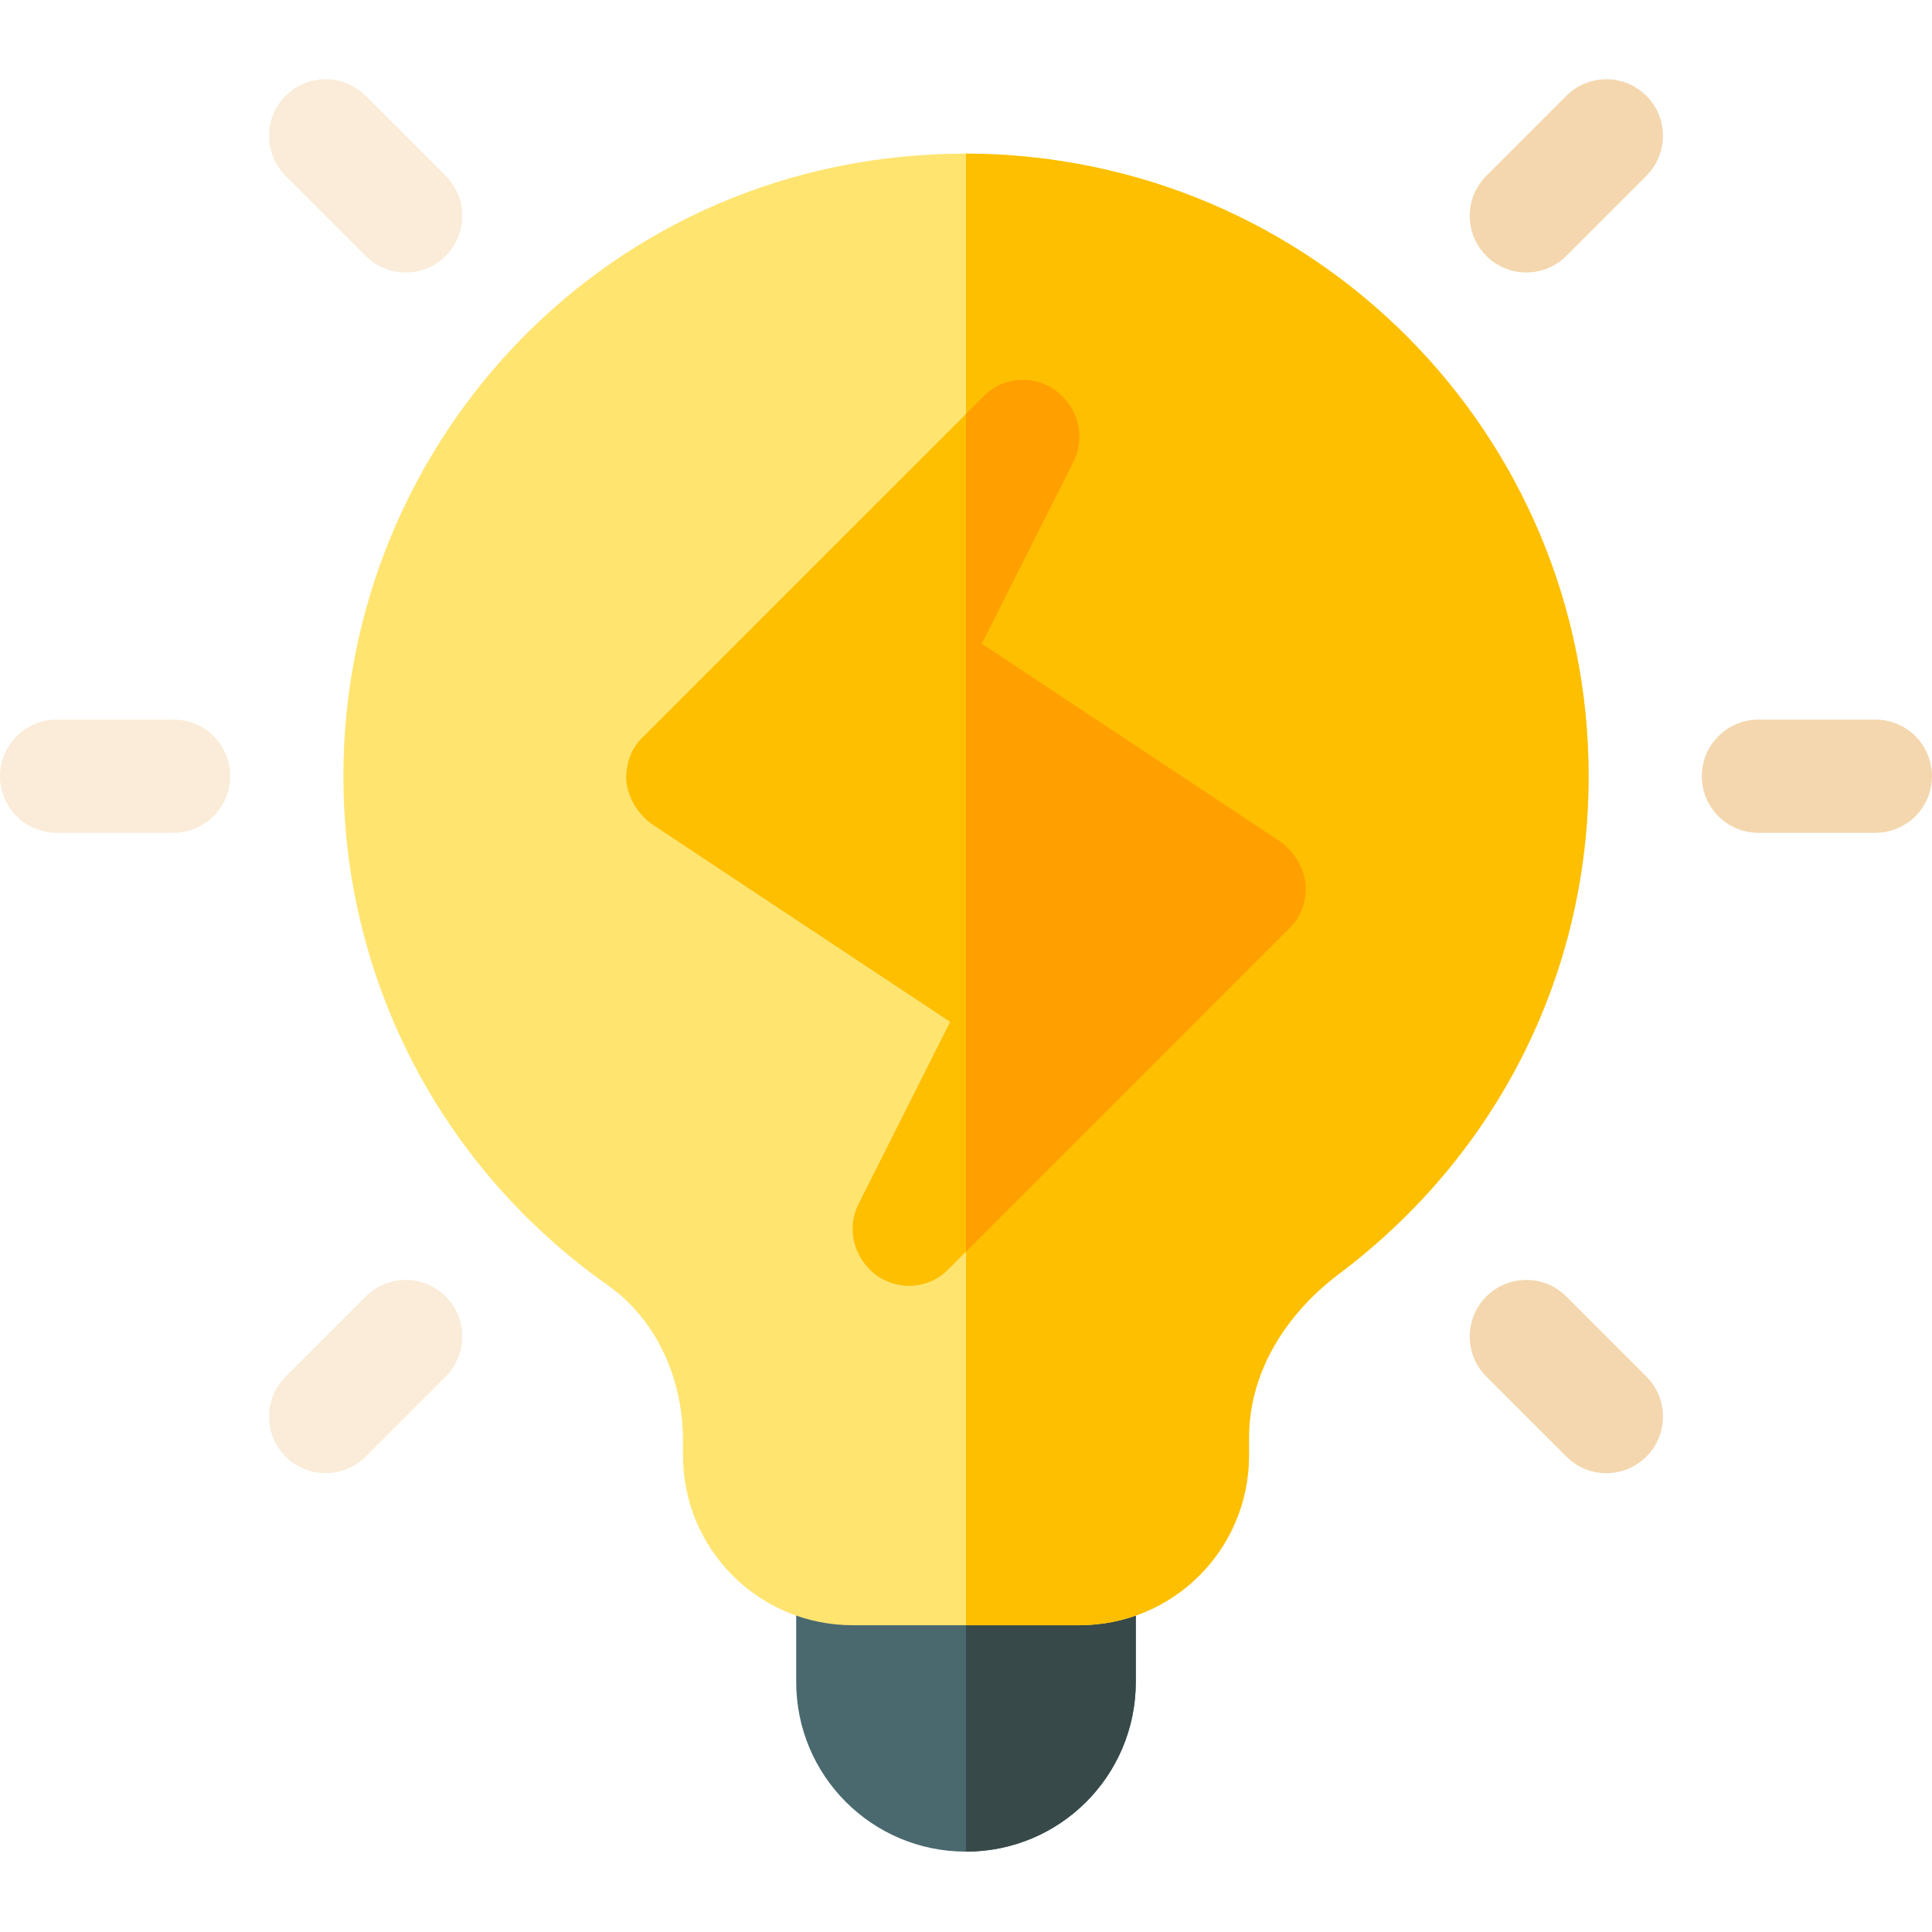
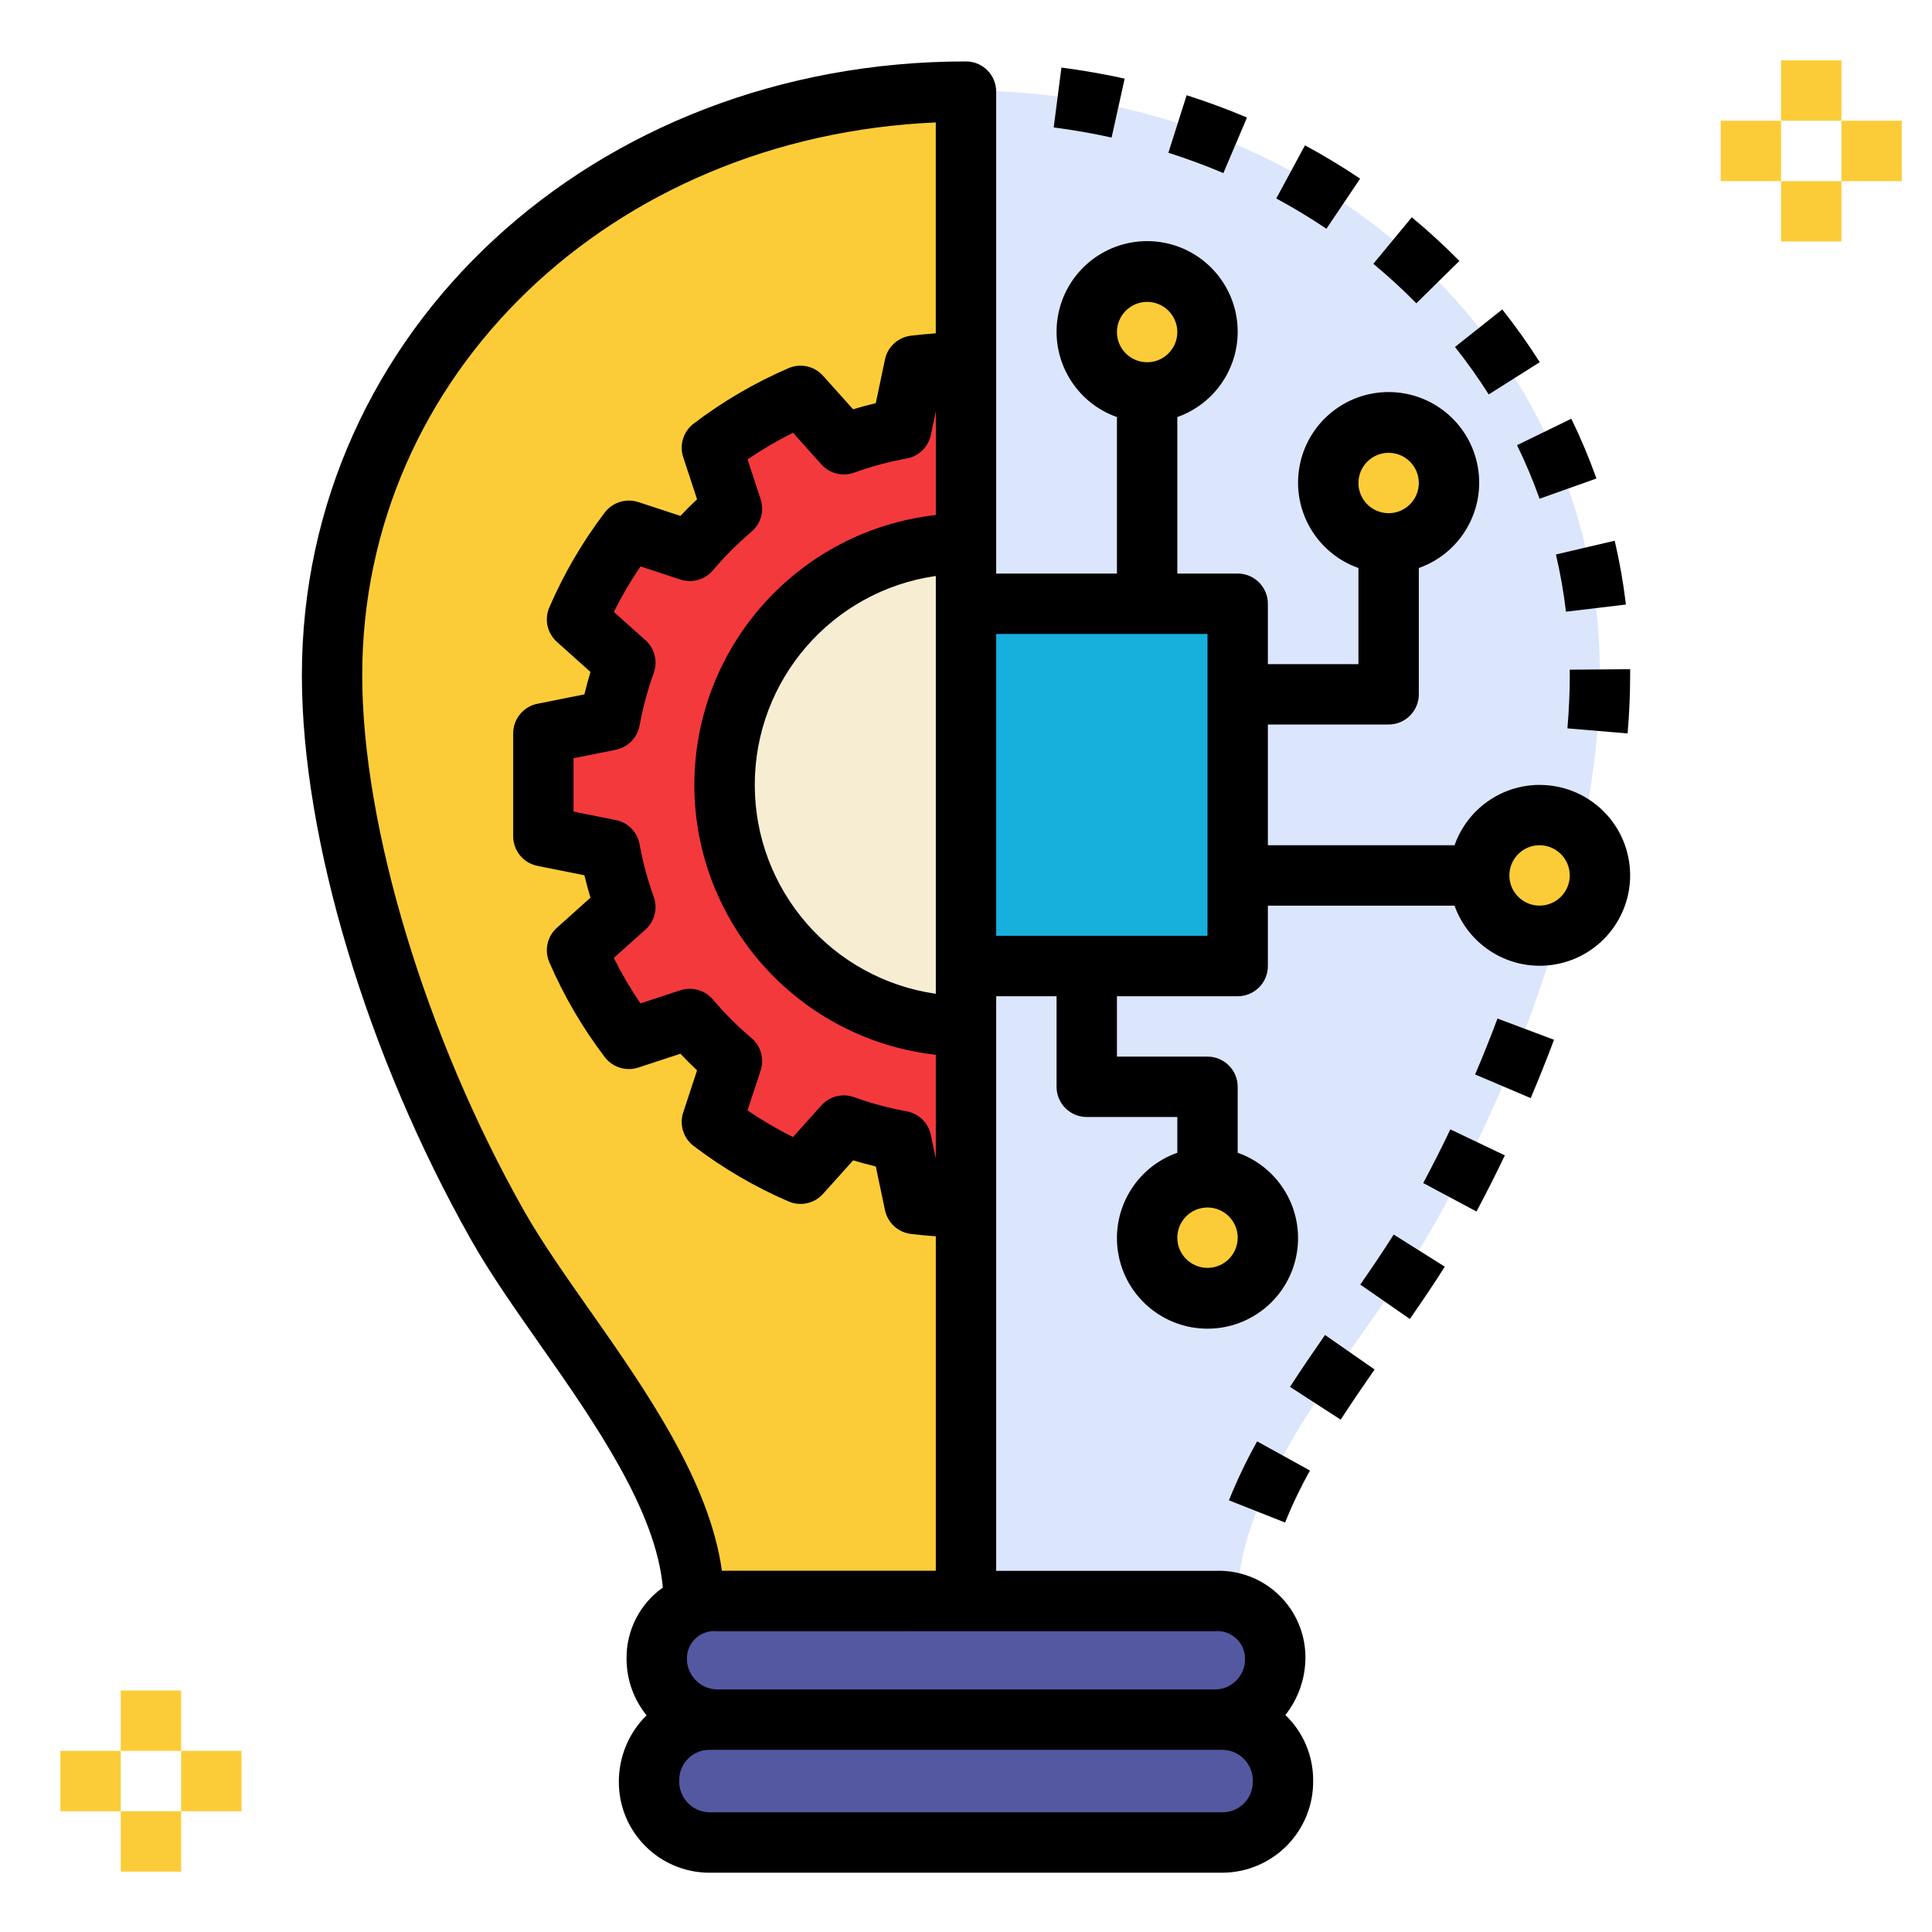
- <svg xmlns="http://www.w3.org/2000/svg" height="512pt" viewBox="0 -21 512 512" width="512pt">
-   <path d="m301 394.703v30c0 24.898-20.098 45-45 45s-45-20.102-45-45v-30c0-8.402 6.598-15 15-15h60c8.402 0 15 6.598 15 15zm0 0" fill="#4a696f" />
-   <path d="m301 394.703v30c0 24.898-20.098 45-45 45v-90h30c8.402 0 15 6.598 15 15zm0 0" fill="#384949" />
-   <path d="m256 19.703c-94.199 0-165 75.898-165 165 0 53.398 25.5 103.5 70.199 135 12.301 8.699 19.801 24 19.801 41.098v3.902c0 24.898 20.098 45 45 45h60c24.902 0 45-20.102 45-45v-4.801c0-16.199 8.699-31.801 23.699-43.199 42-31.5 66.301-79.5 66.301-132 0-90.602-72.898-164.699-165-165zm0 0" fill="#ffe470" />
-   <path d="m421 184.703c0 52.5-24.301 100.5-66.301 132-15 11.398-23.699 27-23.699 43.199v4.801c0 24.898-20.098 45-45 45h-30v-390c92.102.301 165 74.398 165 165zm0 0" fill="#fdbf00" />
-   <path d="m497 199.703h-31c-8.289 0-15-6.711-15-15 0-8.293 6.711-15 15-15h31c8.289 0 15 6.707 15 15 0 8.289-6.711 15-15 15zm0 0" fill="#f4d7af" />
-   <path d="m46 199.703h-31c-8.289 0-15-6.711-15-15 0-8.293 6.711-15 15-15h31c8.289 0 15 6.707 15 15 0 8.289-6.711 15-15 15zm0 0" fill="#faecd8" />
-   <path d="m393.887 46.816c-5.859-5.859-5.859-15.352 0-21.211l21.211-21.211c5.859-5.859 15.352-5.859 21.211 0s5.859 15.352 0 21.211l-21.211 21.211c-5.859 5.859-15.352 5.859-21.211 0zm0 0" fill="#f4d7af" />
-   <path d="m75.691 365.012c-5.859-5.859-5.859-15.352 0-21.211l21.211-21.211c5.859-5.859 15.352-5.859 21.211 0 5.859 5.855 5.859 15.352 0 21.211l-21.211 21.211c-5.859 5.859-15.352 5.859-21.211 0zm0 0" fill="#faecd8" />
-   <path d="m96.902 46.816-21.211-21.211c-5.859-5.859-5.859-15.352 0-21.211 5.859-5.859 15.352-5.859 21.211 0l21.211 21.211c5.859 5.859 5.859 15.352 0 21.211s-15.352 5.859-21.211 0zm0 0" fill="#faecd8" />
-   <path d="m415.098 365.012-21.211-21.211c-5.859-5.859-5.859-15.355 0-21.211 5.859-5.859 15.352-5.859 21.211 0l21.211 21.211c5.859 5.859 5.859 15.352 0 21.211s-15.352 5.859-21.211 0zm0 0" fill="#f4d7af" />
-   <path d="m339.402 202.102-79.203-52.5 24.301-48.301c3.301-6.598 1.199-14.398-4.801-18.898-6-4.199-14.098-3.602-19.199 1.801l-90 90c-3.301 3-4.801 7.5-4.5 12 .602 4.5 3 8.398 6.598 11.098l79.203 52.5-24.301 48.301c-3.301 6.602-1.199 14.402 4.801 18.902 6 4.199 14.098 3.598 19.199-1.801l90-90c3.301-3 4.801-7.5 4.5-12-.602-4.5-3-8.402-6.598-11.102zm0 0" fill="#fdbf00" />
-   <path d="m346 213.203c.301 4.5-1.199 9-4.5 12l-85.5 85.5v-222l4.5-4.5c5.102-5.402 13.199-6 19.199-1.801 6 4.5 8.102 12.301 4.801 18.898l-24.301 48.301 79.203 52.5c3.598 2.699 5.996 6.602 6.598 11.102zm0 0" fill="#ff9f00" />
+ <svg xmlns="http://www.w3.org/2000/svg" viewBox="0 0 64 64" width="512" height="512">
+   <path d="m53 22.333c0 5.149-2.077 12.194-5.482 18.22-2.05 3.628-6.518 8.287-6.518 12.446h-9v-50c11.598 0 21 8.375 21 19.333z" fill="#dbe6fd" />
+   <path d="m32 20h9v12h-9z" fill="#17afdc" />
+   <path d="m11 22.333c0 5.149 2.077 12.194 5.482 18.22 2.05 3.628 6.518 8.287 6.518 12.446h9v-50c-11.598 0-21 8.375-21 19.333z" fill="#fccc38" />
+   <path d="m40.244 57h-16.488a2 2 0 0 1 -2-2v-.07a1.885 1.885 0 0 1 2-1.86h16.488a1.885 1.885 0 0 1 2 1.86v.07a2 2 0 0 1 -2 2z" fill="#5358a1" />
+   <rect fill="#5358a1" height="4.07" rx="2" width="21" x="21.5" y="57" />
+   <path d="m30.295 12.114-.439 2.088a11.885 11.885 0 0 0 -1.903.513l-1.433-1.6a13.965 13.965 0 0 0 -2.936 1.716l.663 2.018a12.064 12.064 0 0 0 -1.396 1.396l-2.018-.663a13.963 13.963 0 0 0 -1.717 2.936l1.6 1.433a11.879 11.879 0 0 0 -.513 1.903l-2.088.439a12.805 12.805 0 0 0 0 3.411l2.088.439a11.877 11.877 0 0 0 .513 1.903l-1.6 1.433a13.966 13.966 0 0 0 1.716 2.936l2.018-.663a12.064 12.064 0 0 0 1.396 1.396l-.663 2.018a13.964 13.964 0 0 0 2.936 1.717l1.433-1.6a11.888 11.888 0 0 0 1.903.513l.439 2.088a14.075 14.075 0 0 0 1.705.114v-28a14.074 14.074 0 0 0 -1.705.114z" fill="#f4393d" />
+   <path d="m32 34a8 8 0 0 1 0-16" fill="#f7edd3" />
+   <circle cx="38" cy="11" fill="#fccc38" r="2" />
+   <circle cx="46" cy="16" fill="#fccc38" r="2" />
+   <circle cx="51" cy="29" fill="#fccc38" r="2" />
+   <circle cx="40" cy="41" fill="#fccc38" r="2" />
+   <path d="m42.569 50.436-1.859-.736a16.936 16.936 0 0 1 .934-1.953l1.751.967a14.97 14.97 0 0 0 -.826 1.723z" />
+   <path d="m44.412 47.028-1.679-1.086c.375-.58.767-1.154 1.16-1.719l1.642 1.143c-.38.547-.76 1.102-1.123 1.662z" />
+   <path d="m46.704 43.694-1.643-1.141c.394-.568.77-1.122 1.107-1.657l1.692 1.064c-.352.561-.745 1.14-1.157 1.733z" />
+   <path d="m48.91 40.133-1.764-.943q.469-.877.899-1.778l1.805.861q-.449.94-.94 1.86z" />
+   <path d="m50.706 36.376-1.841-.783c.262-.614.509-1.233.742-1.852l1.872.703q-.363.968-.773 1.932z" />
+   <path d="m53.916 24.296-1.993-.168c.052-.609.078-1.202.078-1.76l-.001-.184 2-.016.001.199c0 .614-.028 1.263-.084 1.928z" />
+   <path d="m51.875 20.263a17.288 17.288 0 0 0 -.333-1.896l1.947-.455a19.379 19.379 0 0 1 .372 2.114z" />
+   <path d="m51 16.521a17.47 17.47 0 0 0 -.746-1.775l1.798-.875a19.264 19.264 0 0 1 .832 1.98z" />
+   <path d="m49.316 13.066a18.208 18.208 0 0 0 -1.118-1.572l1.566-1.244a20.197 20.197 0 0 1 1.242 1.748z" />
+   <path d="m46.918 10.047a18.903 18.903 0 0 0 -1.425-1.308l1.274-1.541a20.943 20.943 0 0 1 1.577 1.446z" />
+   <path d="m43.94 7.578c-.531-.357-1.09-.695-1.662-1.004l.951-1.76c.628.34 1.242.711 1.827 1.104z" />
+   <path d="m40.526 5.734c-.586-.249-1.199-.476-1.822-.673l.605-1.906c.682.217 1.355.465 1.999.739z" />
+   <path d="m36.823 4.557c-.628-.14-1.273-.252-1.918-.335l.256-1.984c.704.092 1.409.215 2.095.366z" />
+   <path d="m51 26a2.995 2.995 0 0 0 -2.816 2h-6.184v-4h4a1.0 1 0 0 0 1-1v-4.184a3 3 0 1 0 -2-0v3.184h-3v-2a1.0 1 0 0 0 -1-1h-2v-5.184a3 3 0 1 0 -2-0v5.184h-4v-15.965a1.0 1 0 0 0 -1-1c-12.336 0-22 8.932-22 20.333 0 5.416 2.15 12.587 5.611 18.713.622 1.1 1.433 2.256 2.291 3.48 1.815 2.587 3.835 5.497 4.055 8.03a2.842 2.842 0 0 0 -1.201 2.374 2.97 2.97 0 0 0 .662 1.857 3.083 3.083 0 0 0 -.918 2.214 3.003 3.003 0 0 0 3 3h17a3.019 3.019 0 0 0 3-3.07 2.987 2.987 0 0 0 -.92-2.154 3.087 3.087 0 0 0 .664-1.916 2.868 2.868 0 0 0 -3-2.859h-7.244v-19.035h2v3a1.0 1 0 0 0 1 1h3v1.184a3 3 0 1 0 2 0v-2.184a1.0 1 0 0 0 -1-1h-3v-2h4a1.0 1 0 0 0 1-1v-2h6.184a2.995 2.995 0 1 0 2.816-4zm-5-11a1 1 0 1 1 -1 1 1.001 1.001 0 0 1 1-1zm-26.46 28.413c-.83-1.184-1.614-2.301-2.188-3.316-3.251-5.755-5.353-12.714-5.353-17.729 0-9.973 8.267-17.85 19-18.312v6.986c-.265.02-.536.044-.826.079a1.0 1 0 0 0 -.857.786l-.305 1.449q-.376.089-.751.202l-.997-1.111a.999.999 0 0 0 -1.137-.253 15.045 15.045 0 0 0 -3.146 1.837 1 1 0 0 0 -.348 1.11l.459 1.398c-.189.178-.373.362-.551.551l-1.397-.459a1.006 1.006 0 0 0 -1.11.348 15.008 15.008 0 0 0 -1.838 3.147.999.999 0 0 0 .253 1.137l1.112.996q-.112.371-.201.743l-1.555.311a1.0 1 0 0 0 -.804.98v3.41a1.0 1 0 0 0 .804.98l1.555.311q.089.372.201.743l-1.112.996a1.001 1.001 0 0 0 -.253 1.137 15.015 15.015 0 0 0 1.838 3.147 1.005 1.005 0 0 0 1.11.348l1.397-.459c.179.188.362.373.551.551l-.459 1.396a1.001 1.001 0 0 0 .348 1.11 15.013 15.013 0 0 0 3.147 1.839 1.002 1.002 0 0 0 1.137-.253l.997-1.111q.374.113.751.202l.304 1.448a1.0 1 0 0 0 .857.787c.29.036.561.06.827.079v11.078h-7.086c-.409-2.947-2.496-5.945-4.374-8.622zm3.46-17.413a9.01 9.01 0 0 0 8 8.941v3.439l-.166-.787a1 1 0 0 0 -.801-.779 10.842 10.842 0 0 1 -1.742-.47 1.016 1.016 0 0 0 -.338-.059.999.999 0 0 0 -.745.333l-.94 1.049a12.959 12.959 0 0 1 -1.505-.884l.434-1.321a1.001 1.001 0 0 0 -.304-1.076 10.957 10.957 0 0 1 -1.28-1.279 1.005 1.005 0 0 0 -1.075-.303l-1.321.435a12.995 12.995 0 0 1 -.884-1.506l1.05-.94a1.002 1.002 0 0 0 .274-1.083 10.877 10.877 0 0 1 -.47-1.742 1.0 1 0 0 0 -.789-.803l-1.398-.279v-1.77l1.398-.279a1.0 1 0 0 0 .789-.803 10.915 10.915 0 0 1 .47-1.743 1.001 1.001 0 0 0 -.274-1.083l-1.049-.939a13.129 13.129 0 0 1 .884-1.506l1.321.435a1.005 1.005 0 0 0 1.075-.303 11.184 11.184 0 0 1 1.281-1.282.999.999 0 0 0 .303-1.073l-.434-1.321a13.034 13.034 0 0 1 1.505-.884l.94 1.049a1.004 1.004 0 0 0 1.083.274 10.815 10.815 0 0 1 1.742-.47.999.999 0 0 0 .801-.778l.166-.787v3.438a9.01 9.01 0 0 0 -8 8.941zm8-6.92v13.84a6.991 6.991 0 0 1 0-13.84zm9.5 40.955h-17a1.018 1.018 0 0 1 -1-1.07 1.001 1.001 0 0 1 1-1h17a1.018 1.018 0 0 1 1 1.07 1.001 1.001 0 0 1 -1 1zm-.256-6a.916.916 0 0 1 1 .93 1.001 1.001 0 0 1 -1 1h-16.488a1.018 1.018 0 0 1 -1-1.07.903.903 0 0 1 1-.859zm-.244-14.035a1 1 0 1 1 -1 1 1.001 1.001 0 0 1 1-1zm-2-30a1 1 0 1 1 -1 1 1.001 1.001 0 0 1 1-1zm2 21h-7v-10h7zm11-1a1 1 0 1 1 1-1 1.001 1.001 0 0 1 -1 1z" />
+   <g fill="#fccc38">
+     <path d="m4 56h2v2h-2z" />
+     <path d="m4 60h2v2h-2z" />
+     <path d="m6 58h2v2h-2z" />
+     <path d="m2 58h2v2h-2z" />
+     <path d="m59 2h2v2h-2z" />
+     <path d="m59 6h2v2h-2z" />
+     <path d="m61 4h2v2h-2z" />
+     <path d="m57 4h2v2h-2z" />
+   </g>
</svg>
